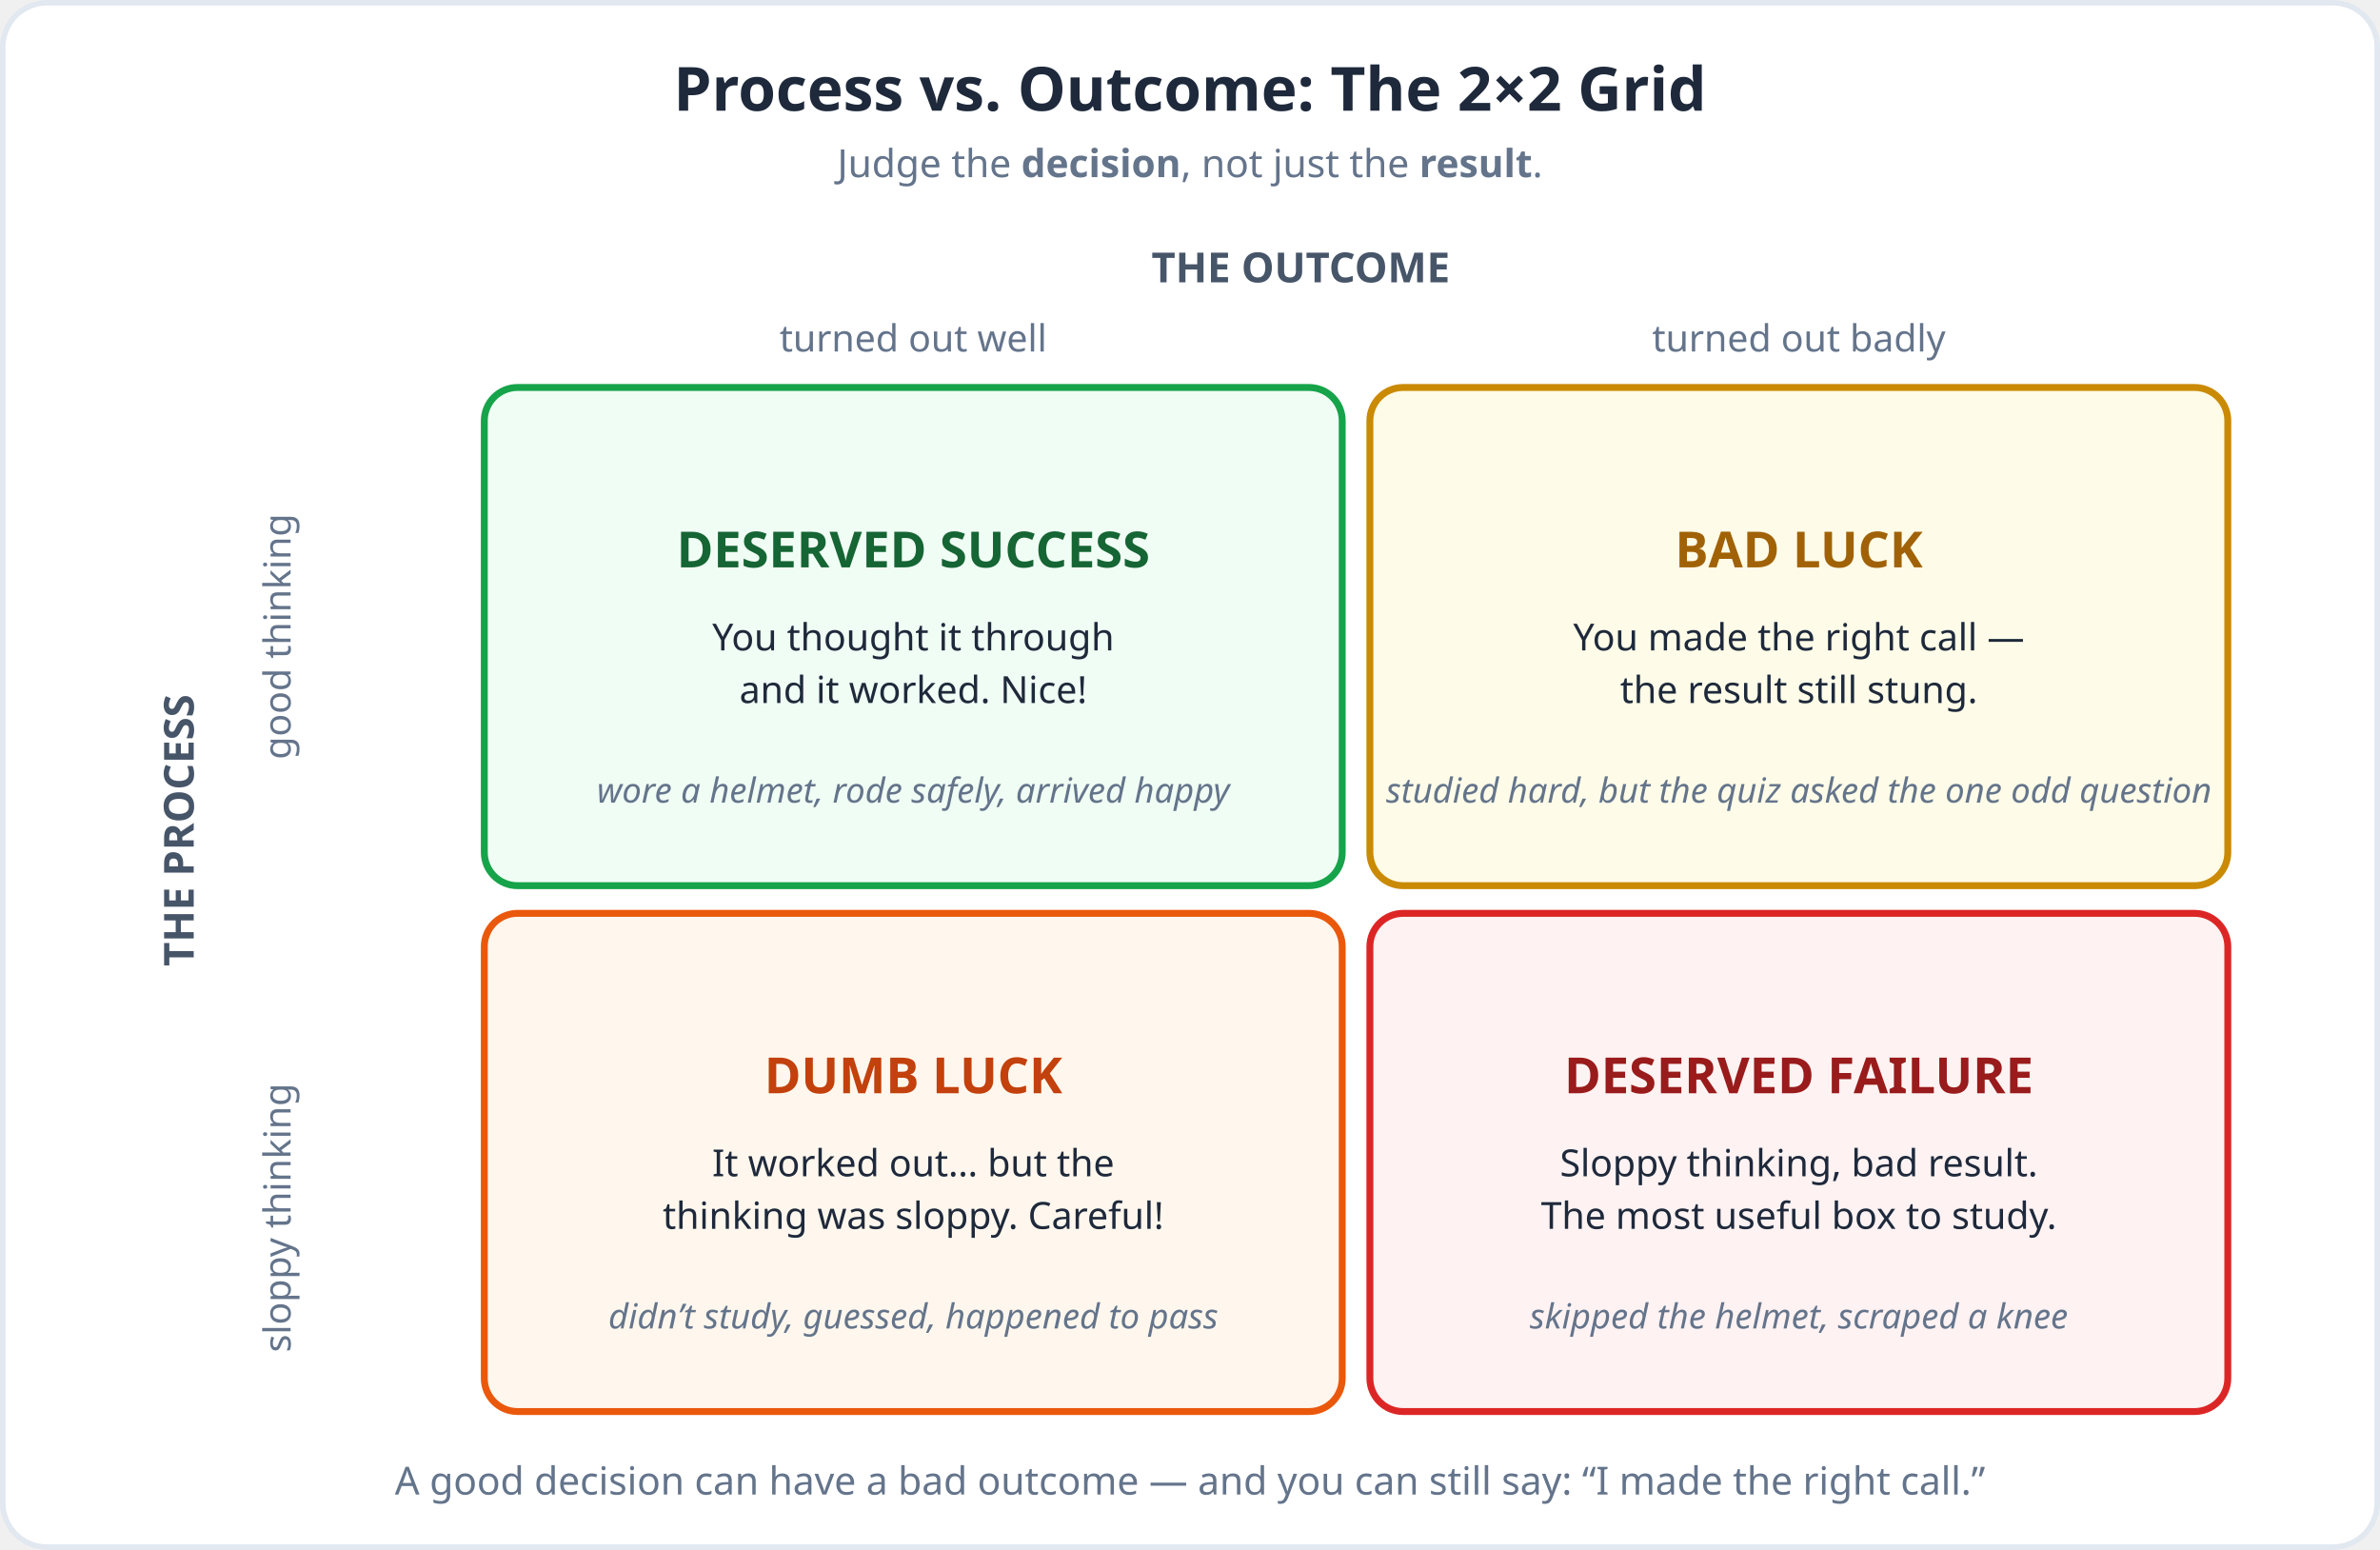
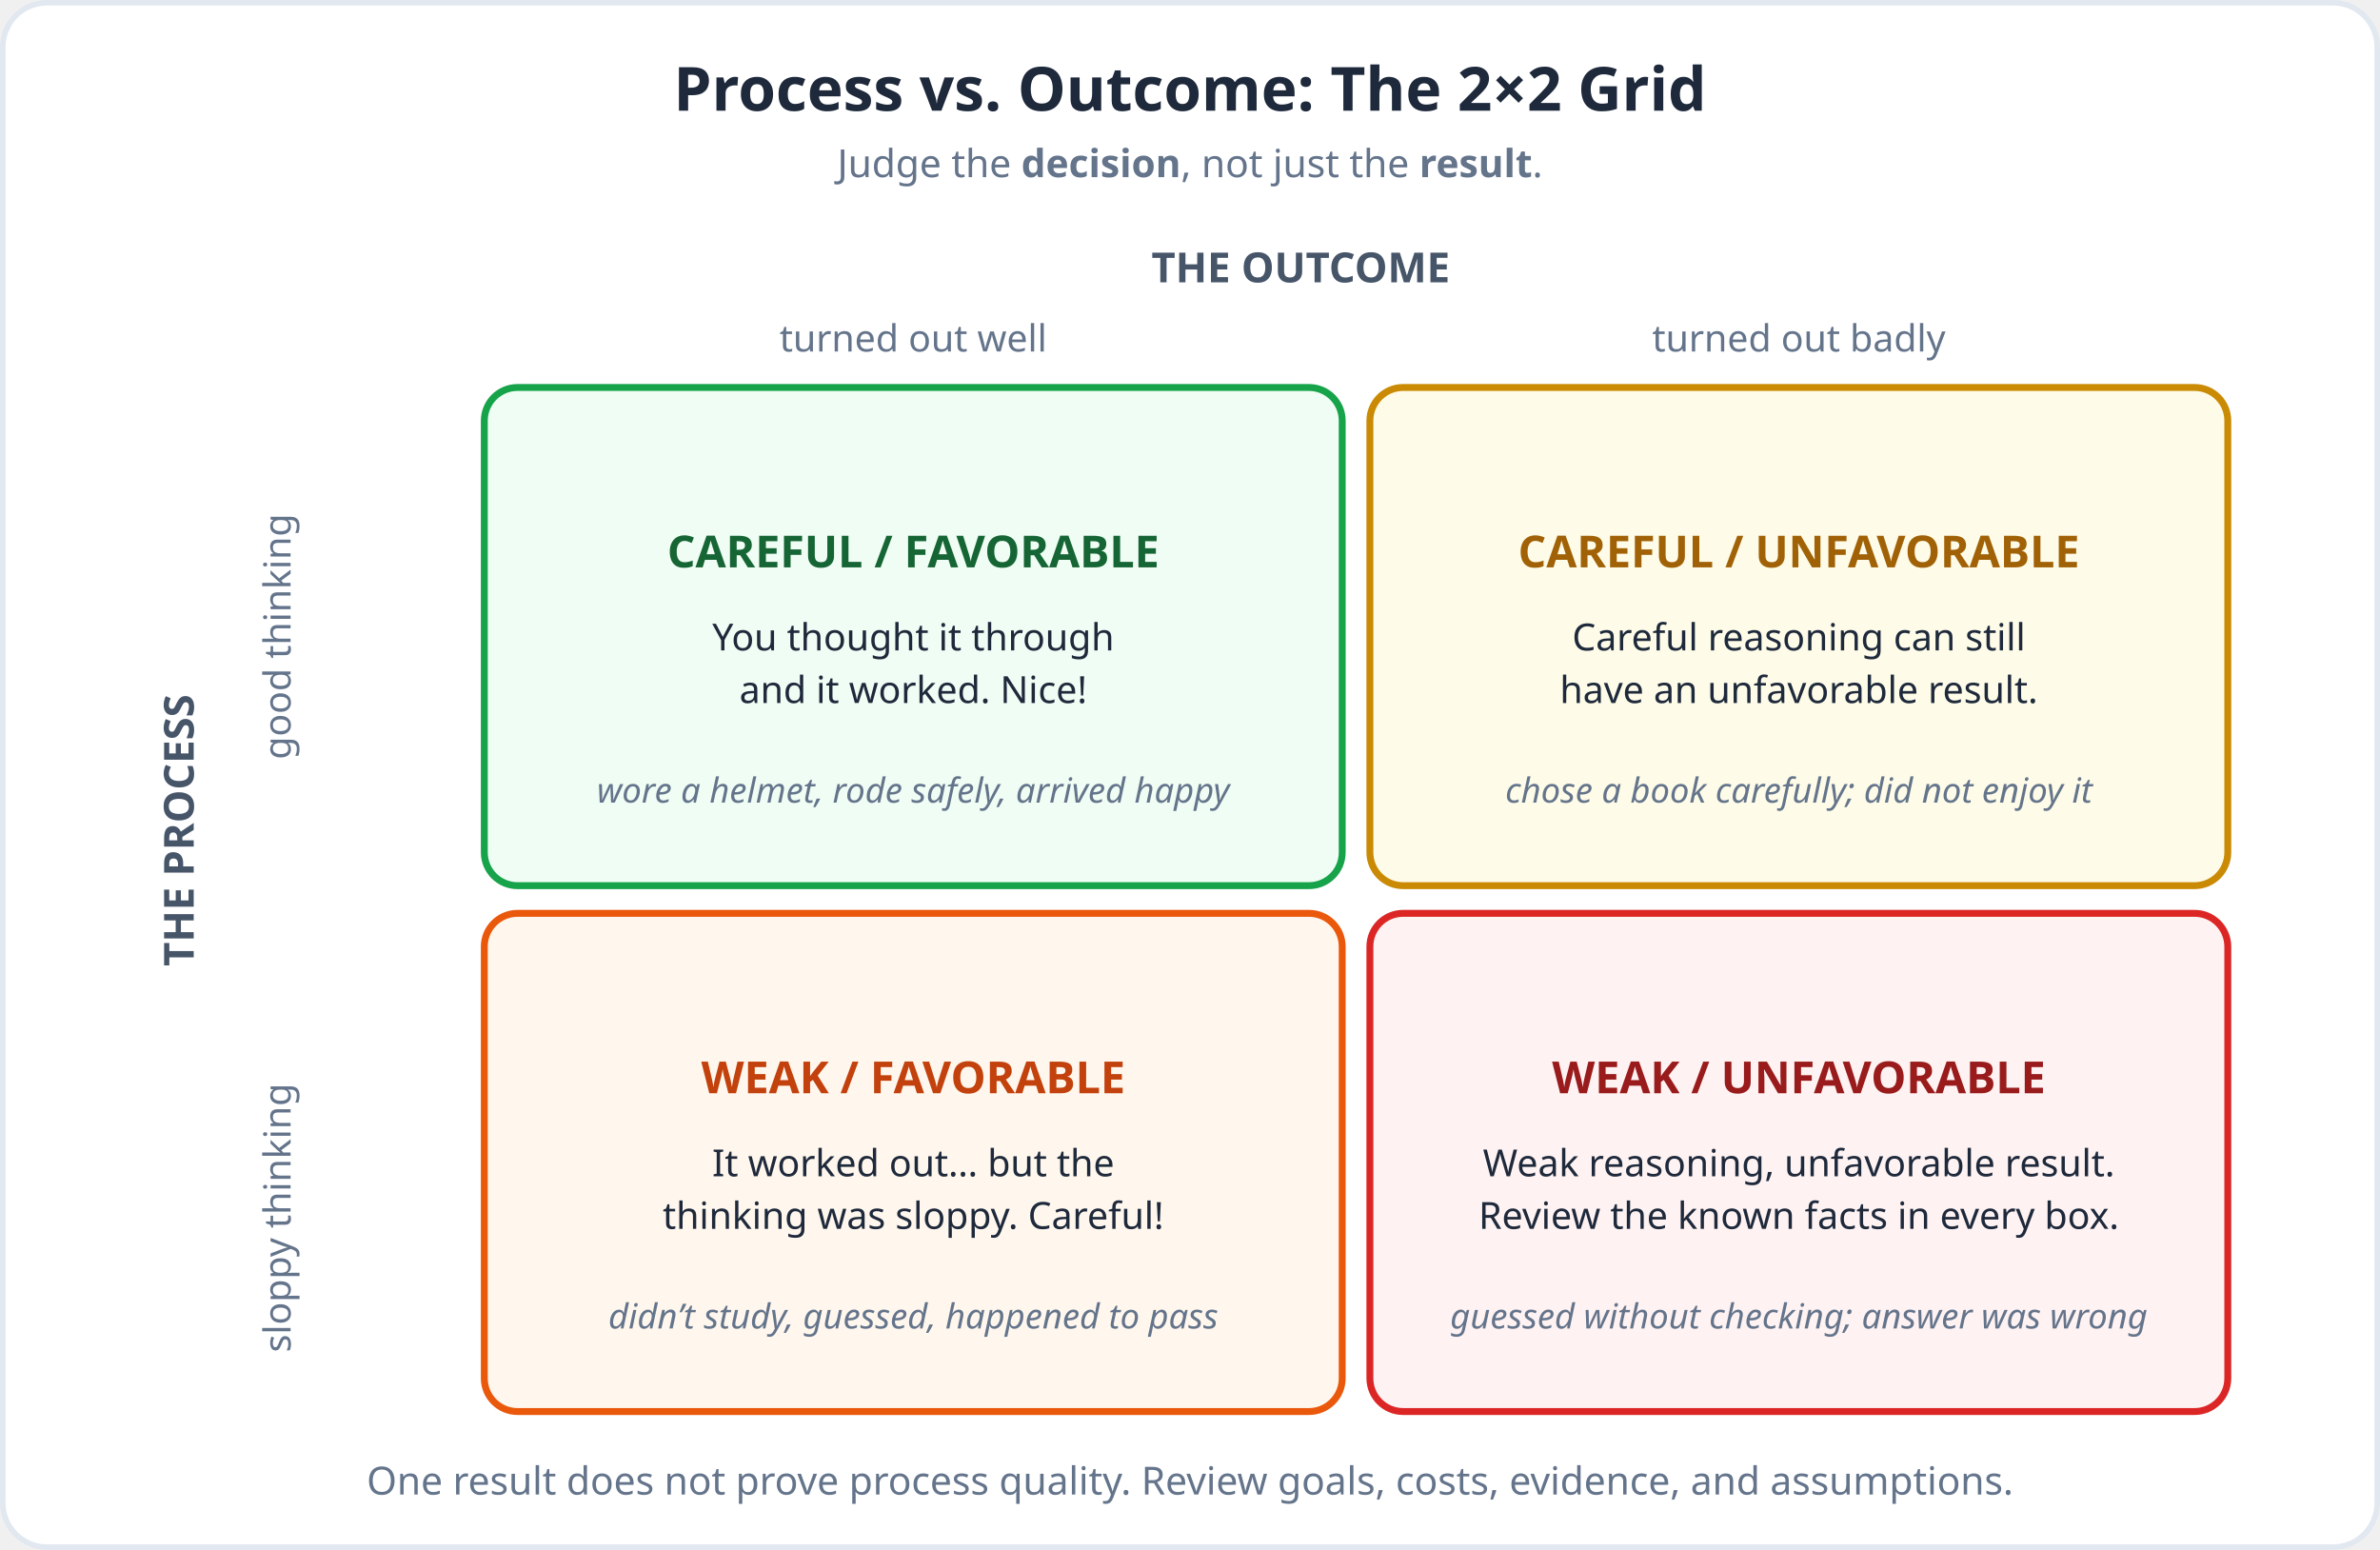
<svg xmlns="http://www.w3.org/2000/svg" viewBox="0 0 860 560" role="img" aria-labelledby="poTitle">
  <rect x="1" y="1" width="858" height="558" rx="16" fill="#ffffff" stroke="#e2e8f0" stroke-width="2" />
  <text x="430" y="40" text-anchor="middle" font-family="'Segoe UI', system-ui, sans-serif" font-size="22" font-weight="700" fill="#1e293b">Process vs. Outcome: The 2×2 Grid</text>
  <text x="430" y="64" text-anchor="middle" font-family="'Segoe UI', system-ui, sans-serif" font-size="14" fill="#64748b">Judge the <tspan font-weight="700">decision</tspan>, not just the <tspan font-weight="700">result</tspan>.</text>
  <text x="470" y="102" text-anchor="middle" font-family="'Segoe UI', system-ui, sans-serif" font-size="15" font-weight="700" fill="#475569">THE OUTCOME</text>
  <text x="330" y="127" text-anchor="middle" font-family="'Segoe UI', system-ui, sans-serif" font-size="13.5" fill="#64748b">turned out well</text>
  <text x="650" y="127" text-anchor="middle" font-family="'Segoe UI', system-ui, sans-serif" font-size="13.5" fill="#64748b">turned out badly</text>
  <text x="70" y="300" text-anchor="middle" font-family="'Segoe UI', system-ui, sans-serif" font-size="15" font-weight="700" fill="#475569" transform="rotate(-90 70 300)">THE PROCESS</text>
  <text x="105" y="230" text-anchor="middle" font-family="'Segoe UI', system-ui, sans-serif" font-size="13.5" fill="#64748b" transform="rotate(-90 105 230)">good thinking</text>
  <text x="105" y="440" text-anchor="middle" font-family="'Segoe UI', system-ui, sans-serif" font-size="13.5" fill="#64748b" transform="rotate(-90 105 440)">sloppy thinking</text>
  <g font-family="'Segoe UI', system-ui, sans-serif" text-anchor="middle">
    <g>
      <rect x="175" y="140" width="310" height="180" rx="12" fill="#f0fdf4" stroke="#16a34a" stroke-width="2.5" />
-       <text x="330" y="205" font-size="18" font-weight="800" fill="#166534">DESERVED SUCCESS</text>
+       <text x="330" y="205" font-size="16" font-weight="800" fill="#166534">CAREFUL / FAVORABLE</text>
      <text x="330" y="235" font-size="13.5" fill="#1e293b">You thought it through</text>
      <text x="330" y="254" font-size="13.5" fill="#1e293b">and it worked. Nice!</text>
      <text x="330" y="290" font-size="12.5" fill="#64748b" font-style="italic">wore a helmet, rode safely, arrived happy</text>
    </g>
    <g>
      <rect x="495" y="140" width="310" height="180" rx="12" fill="#fefce8" stroke="#ca8a04" stroke-width="2.5" />
-       <text x="650" y="205" font-size="18" font-weight="800" fill="#a16207">BAD LUCK</text>
-       <text x="650" y="235" font-size="13.5" fill="#1e293b">You made the right call —</text>
-       <text x="650" y="254" font-size="13.5" fill="#1e293b">the result still stung.</text>
-       <text x="650" y="290" font-size="12.5" fill="#64748b" font-style="italic">studied hard, but the quiz asked the one odd question</text>
+       <text x="650" y="205" font-size="16" font-weight="800" fill="#a16207">CAREFUL / UNFAVORABLE</text>
+       <text x="650" y="235" font-size="13.5" fill="#1e293b">Careful reasoning can still</text>
+       <text x="650" y="254" font-size="13.5" fill="#1e293b">have an unfavorable result.</text>
+       <text x="650" y="290" font-size="12.5" fill="#64748b" font-style="italic">chose a book carefully; did not enjoy it</text>
    </g>
    <g>
      <rect x="175" y="330" width="310" height="180" rx="12" fill="#fff7ed" stroke="#ea580c" stroke-width="2.5" />
-       <text x="330" y="395" font-size="18" font-weight="800" fill="#c2410c">DUMB LUCK</text>
+       <text x="330" y="395" font-size="16" font-weight="800" fill="#c2410c">WEAK / FAVORABLE</text>
      <text x="330" y="425" font-size="13.5" fill="#1e293b">It worked out… but the</text>
      <text x="330" y="444" font-size="13.5" fill="#1e293b">thinking was sloppy. Careful!</text>
      <text x="330" y="480" font-size="12.5" fill="#64748b" font-style="italic">didn’t study, guessed, happened to pass</text>
    </g>
    <g>
      <rect x="495" y="330" width="310" height="180" rx="12" fill="#fef2f2" stroke="#dc2626" stroke-width="2.5" />
-       <text x="650" y="395" font-size="18" font-weight="800" fill="#991b1b">DESERVED FAILURE</text>
-       <text x="650" y="425" font-size="13.5" fill="#1e293b">Sloppy thinking, bad result.</text>
-       <text x="650" y="444" font-size="13.5" fill="#1e293b">The most useful box to study.</text>
-       <text x="650" y="480" font-size="12.5" fill="#64748b" font-style="italic">skipped the helmet, scraped a knee</text>
+       <text x="650" y="395" font-size="16" font-weight="800" fill="#991b1b">WEAK / UNFAVORABLE</text>
+       <text x="650" y="425" font-size="13.5" fill="#1e293b">Weak reasoning, unfavorable result.</text>
+       <text x="650" y="444" font-size="13.5" fill="#1e293b">Review the known facts in every box.</text>
+       <text x="650" y="480" font-size="12.5" fill="#64748b" font-style="italic">guessed without checking; answer was wrong</text>
    </g>
  </g>
-   <text x="430" y="540" text-anchor="middle" font-family="'Segoe UI', system-ui, sans-serif" font-size="14" fill="#64748b">A good decision can have a bad outcome — and you can still say: “I made the right call.”</text>
+   <text x="430" y="540" text-anchor="middle" font-family="'Segoe UI', system-ui, sans-serif" font-size="14" fill="#64748b">One result does not prove process quality. Review goals, costs, evidence, and assumptions.</text>
</svg>
